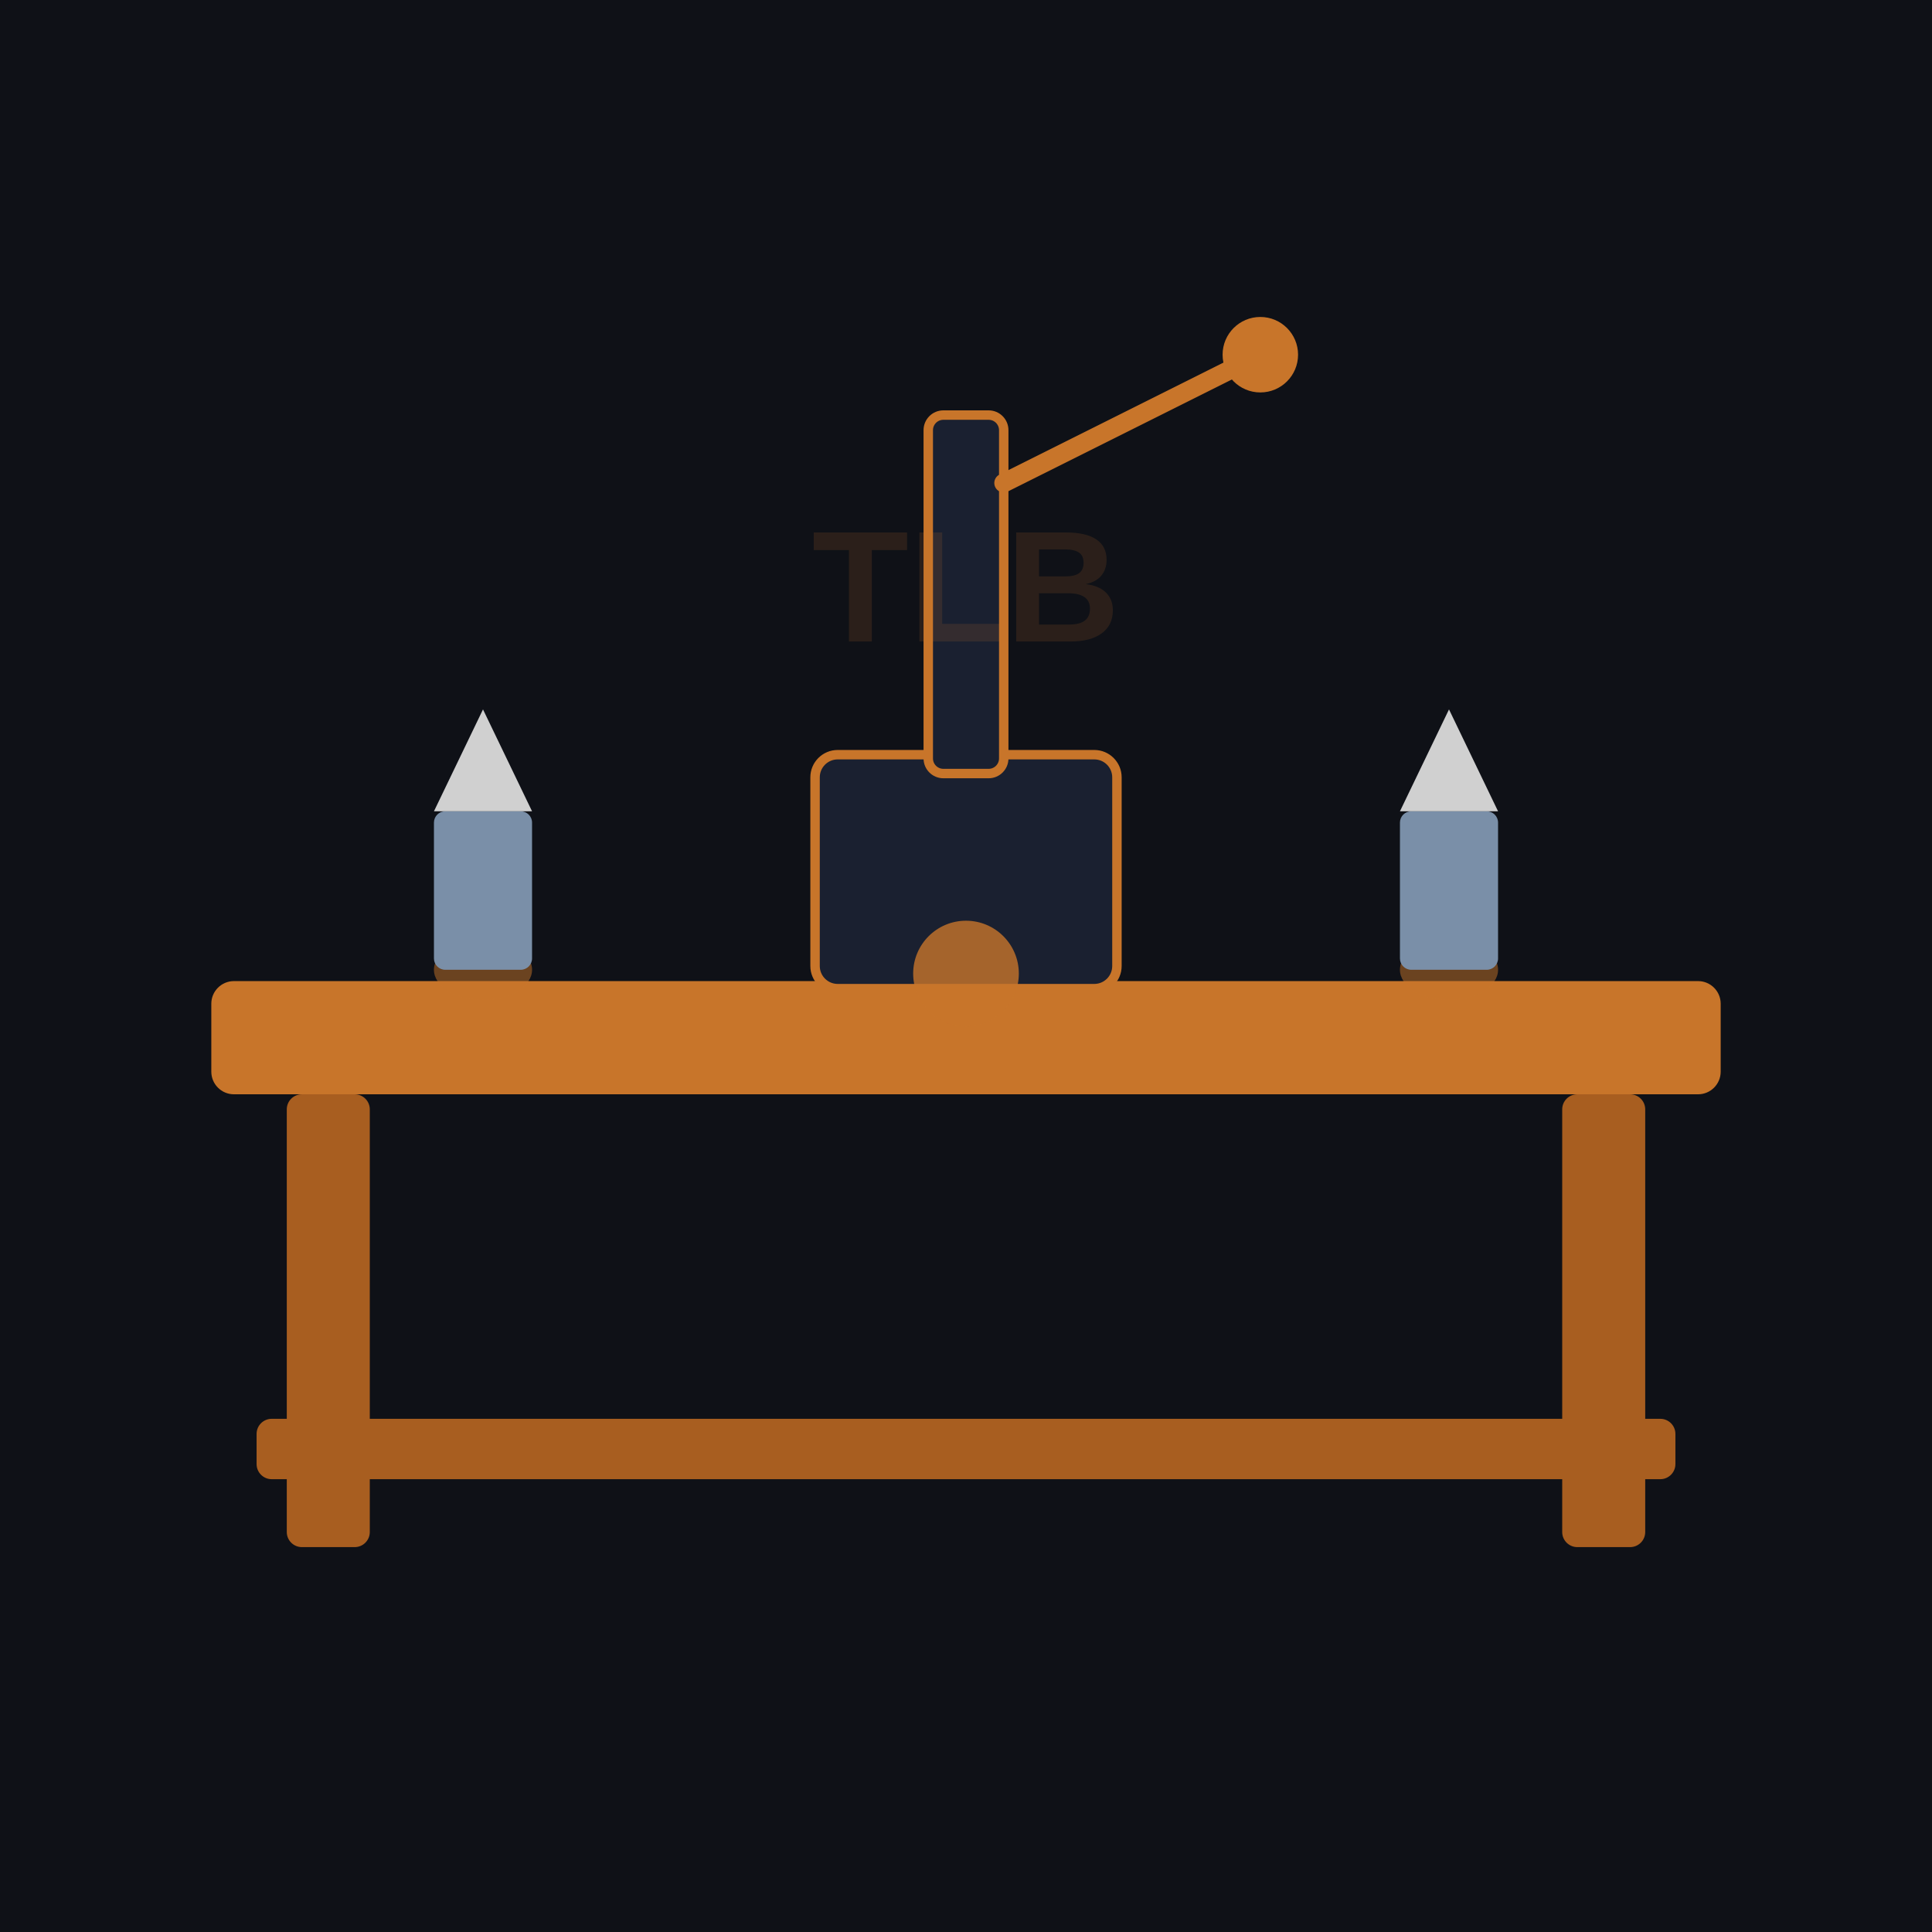
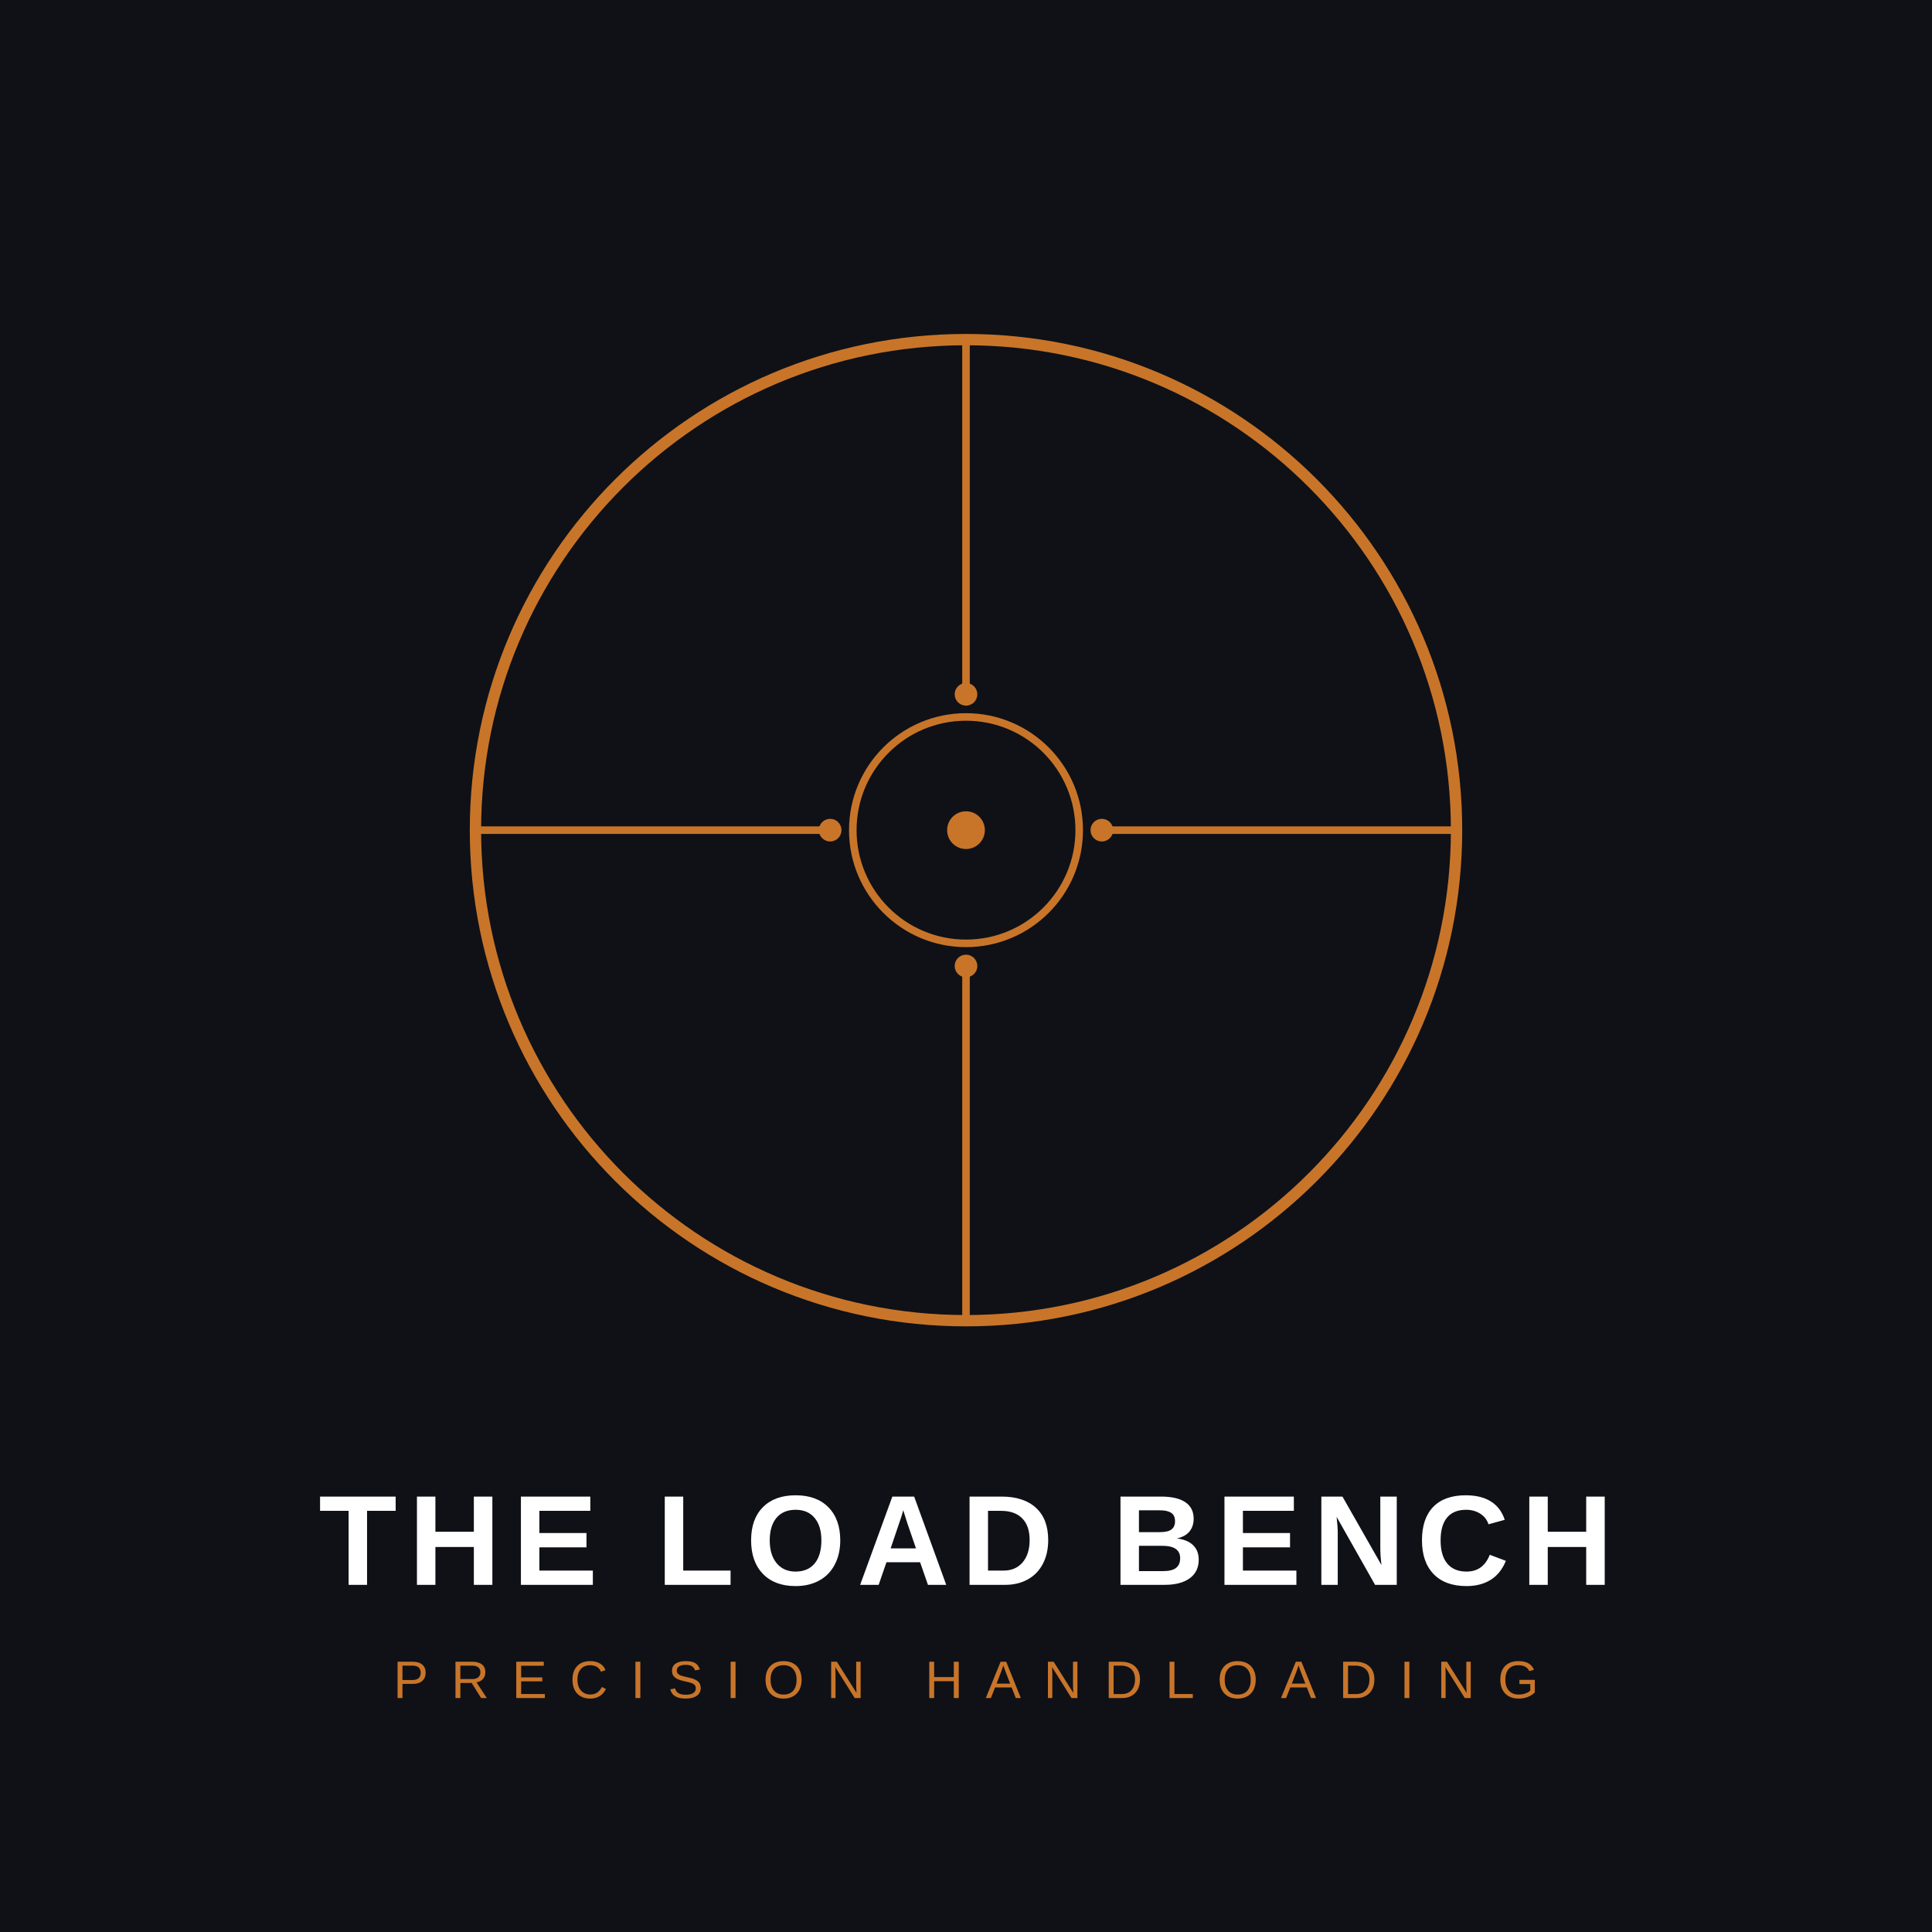
<svg xmlns="http://www.w3.org/2000/svg" viewBox="0 0 512 512" width="512" height="512">
  <rect width="512" height="512" fill="#0f1117" />
-   <rect x="56" y="260" width="400" height="30" fill="#c8752a" rx="6" />
-   <rect x="76" y="290" width="22" height="120" fill="#a85e20" rx="4" />
-   <rect x="414" y="290" width="22" height="120" fill="#a85e20" rx="4" />
-   <rect x="68" y="376" width="376" height="16" fill="#a85e20" rx="4" />
-   <rect x="216" y="200" width="80" height="62" fill="#1a2030" rx="6" stroke="#c8752a" stroke-width="2.5" />
-   <rect x="246" y="110" width="20" height="95" fill="#1a2030" rx="4" stroke="#c8752a" stroke-width="2.5" />
-   <line x1="266" y1="128" x2="330" y2="96" stroke="#c8752a" stroke-width="5" stroke-linecap="round" />
-   <circle cx="334" cy="94" r="10" fill="#c8752a" />
-   <circle cx="256" cy="258" r="14" fill="#c8752a" opacity="0.8" />
-   <ellipse cx="128" cy="257" rx="13" ry="8" fill="#c8752a" opacity="0.5" />
-   <rect x="115" y="215" width="26" height="42" fill="#7a8fa8" rx="3" />
-   <polygon points="115,215 141,215 128,188" fill="#d0d0d0" />
-   <ellipse cx="384" cy="257" rx="13" ry="8" fill="#c8752a" opacity="0.5" />
-   <rect x="371" y="215" width="26" height="42" fill="#7a8fa8" rx="3" />
-   <polygon points="371,215 397,215 384,188" fill="#d0d0d0" />
-   <text x="256" y="170" font-family="'Arial Black', Arial, sans-serif" font-weight="900" font-size="42" fill="#c8752a" text-anchor="middle" opacity="0.15">TLB</text>
+   <circle cx="256" cy="220" r="130" fill="none" stroke="#c8752a" stroke-width="3" />
+   <circle cx="256" cy="220" r="30" fill="none" stroke="#c8752a" stroke-width="2" />
+   <circle cx="256" cy="220" r="5" fill="#c8752a" />
+   <line x1="126" y1="220" x2="218" y2="220" stroke="#c8752a" stroke-width="2" />
+   <line x1="294" y1="220" x2="386" y2="220" stroke="#c8752a" stroke-width="2" />
+   <line x1="256" y1="90" x2="256" y2="182" stroke="#c8752a" stroke-width="2" />
+   <line x1="256" y1="258" x2="256" y2="350" stroke="#c8752a" stroke-width="2" />
+   <circle cx="220" cy="220" r="3" fill="#c8752a" />
+   <circle cx="292" cy="220" r="3" fill="#c8752a" />
+   <circle cx="256" cy="184" r="3" fill="#c8752a" />
+   <circle cx="256" cy="256" r="3" fill="#c8752a" />
+   <text x="256" y="420" font-family="'Arial Black', Arial, sans-serif" font-weight="900" font-size="34" fill="#ffffff" text-anchor="middle" letter-spacing="3">THE LOAD BENCH</text>
+   <text x="256" y="450" font-family="Arial, sans-serif" font-size="14" fill="#c8752a" text-anchor="middle" letter-spacing="6">PRECISION HANDLOADING</text>
</svg>
